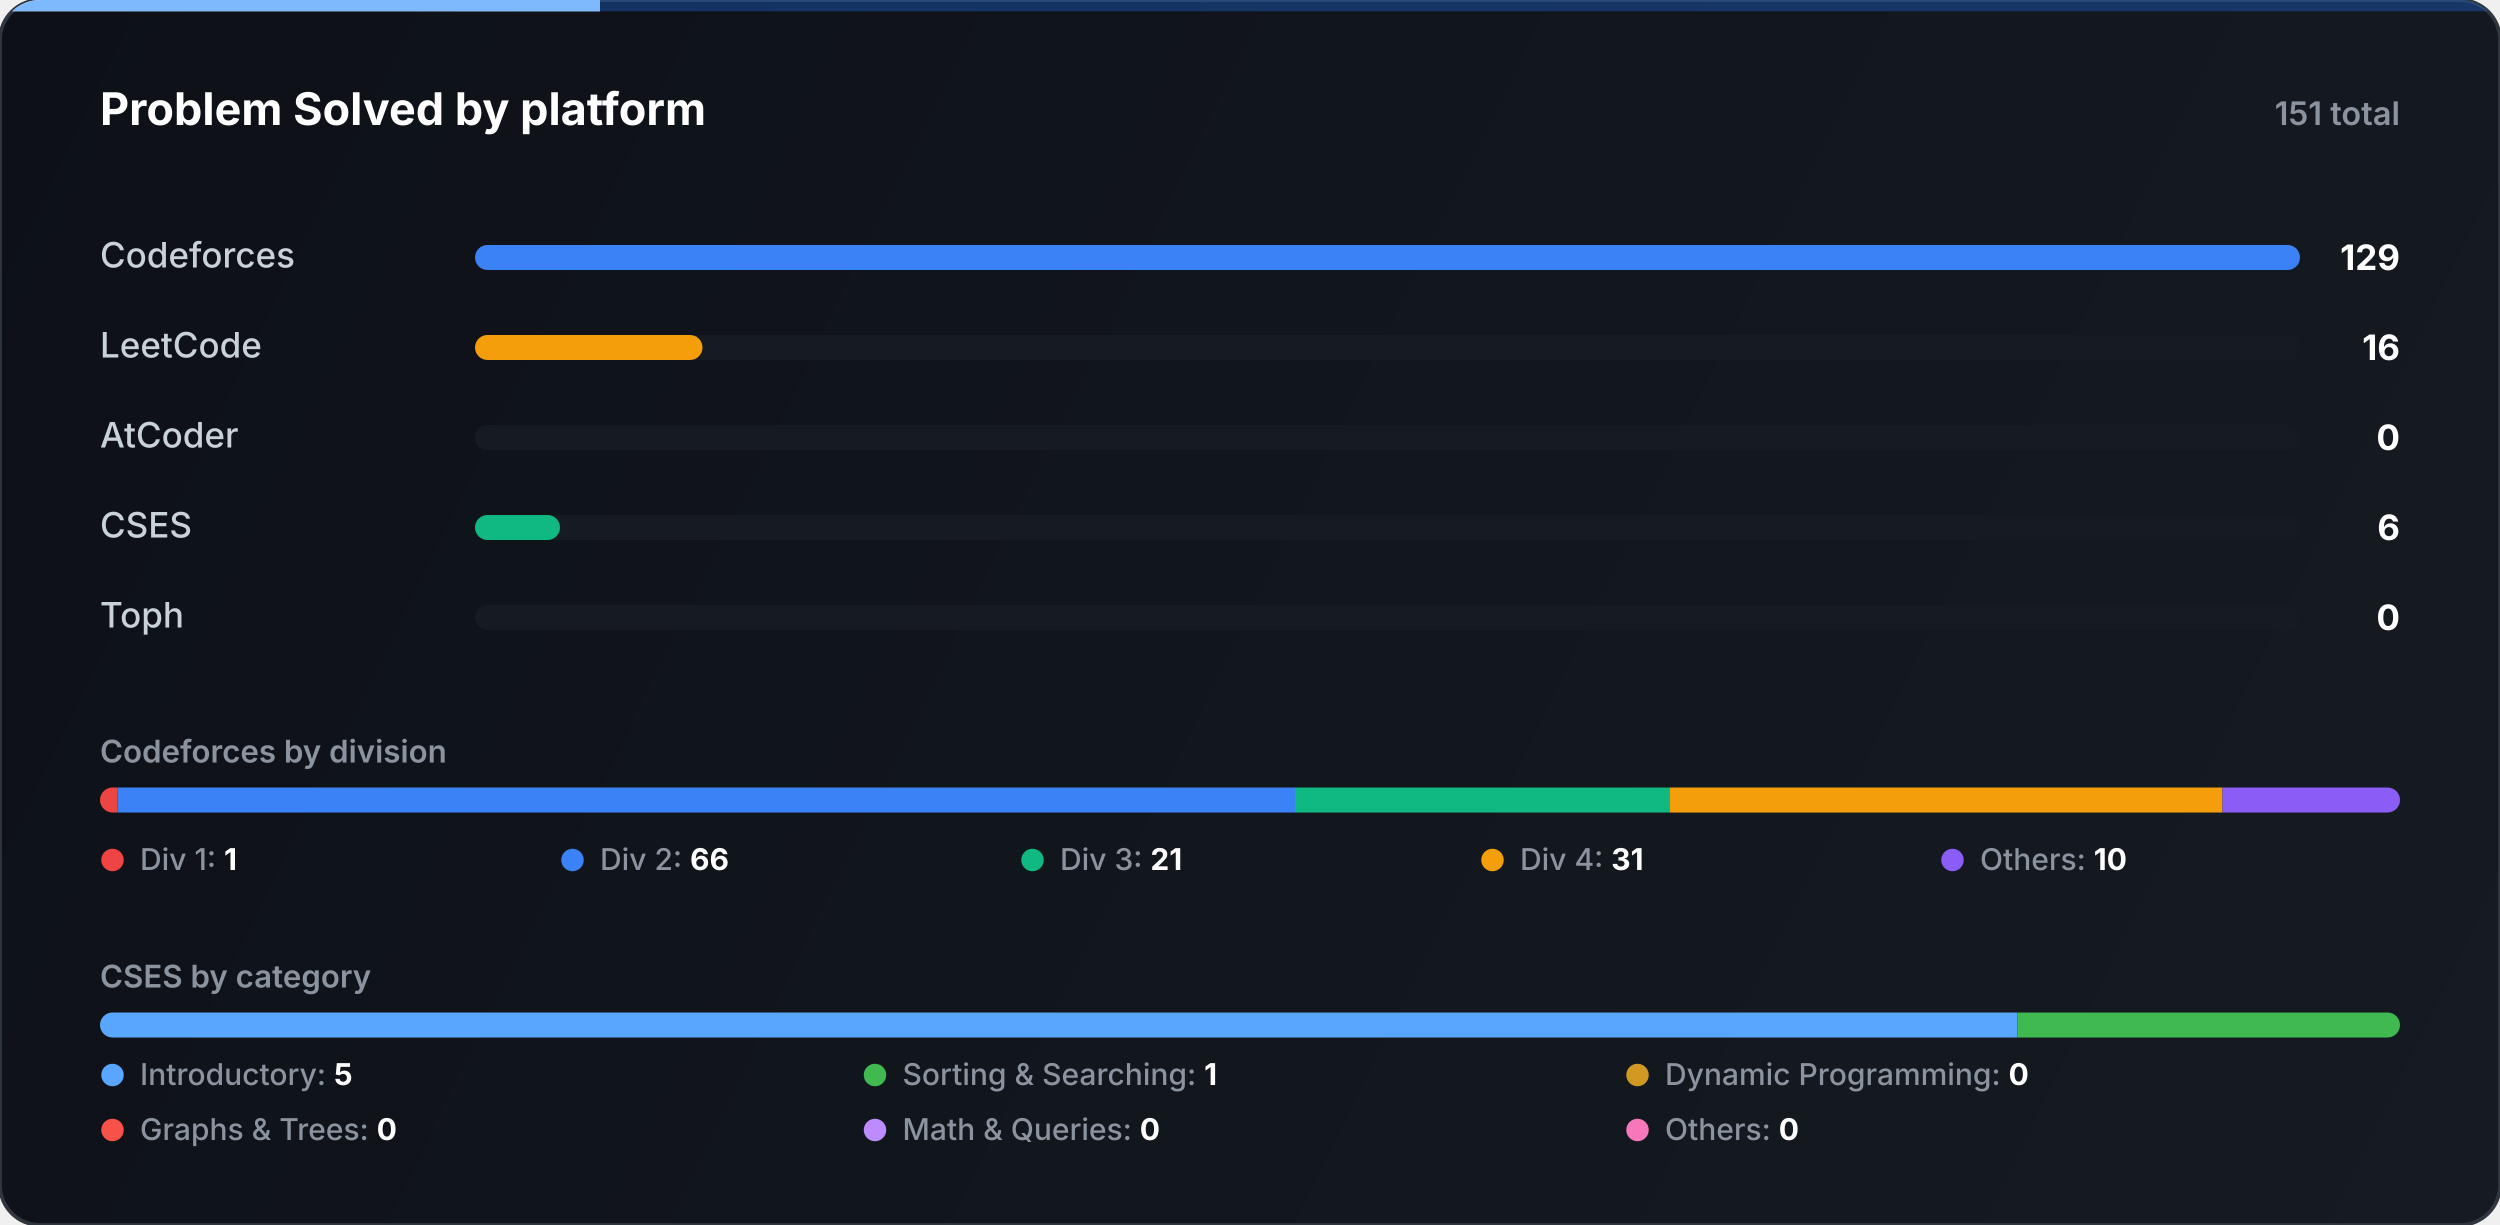
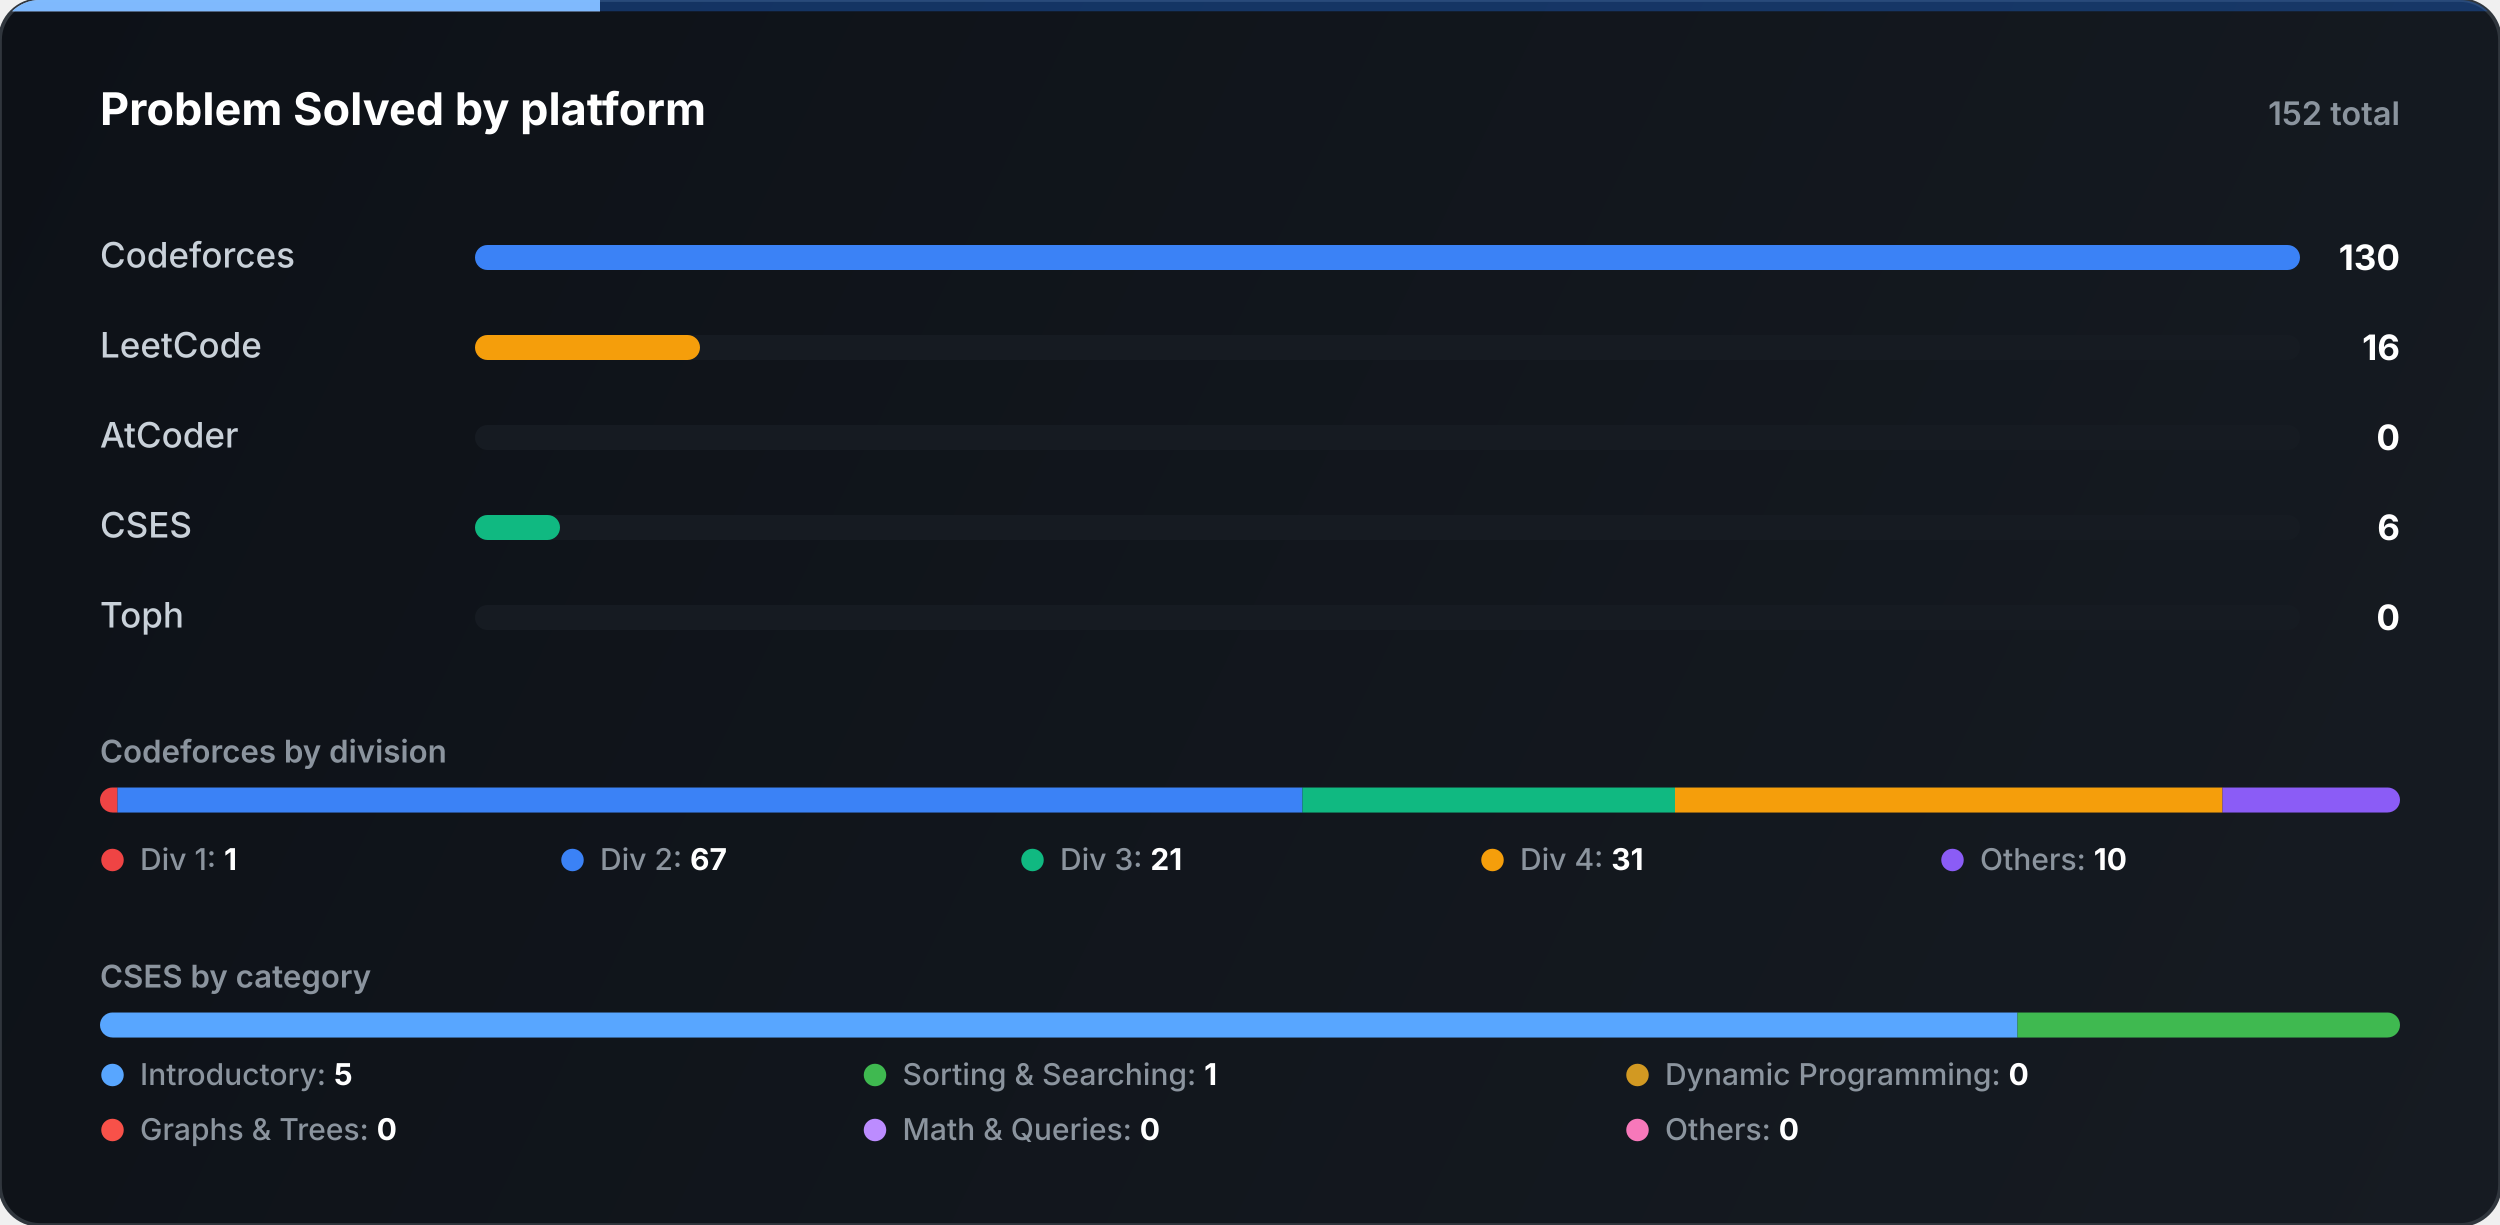
<svg xmlns="http://www.w3.org/2000/svg" width="1000" height="490" viewBox="0 0 1000 490" fill="none">
  <defs>
    <linearGradient id="ov-bg" x1="0" y1="0" x2="1000" y2="490" gradientUnits="userSpaceOnUse">
      <stop offset="0%" stop-color="#0d1117" />
      <stop offset="100%" stop-color="#161b22" />
    </linearGradient>
    <linearGradient id="ov-laser" x1="0%" y1="0%" x2="100%" y2="0%">
      <stop offset="0%" stop-color="#1f6feb" stop-opacity="0" />
      <stop offset="50%" stop-color="#58a6ff" stop-opacity="1" />
      <stop offset="100%" stop-color="#3fb950" stop-opacity="0" />
      <animate attributeName="x1" values="-100%; 100%" dur="4s" repeatCount="indefinite" />
      <animate attributeName="x2" values="0%; 200%" dur="4s" repeatCount="indefinite" />
    </linearGradient>
    <clipPath id="ov-card-clip">
      <rect width="1000" height="490" rx="16" />
    </clipPath>
    <clipPath id="cf-bar-clip">
      <rect x="0" y="0" width="920" height="10" rx="5" />
    </clipPath>
    <clipPath id="cses-bar-clip">
      <rect x="0" y="0" width="920" height="10" rx="5" />
    </clipPath>
  </defs>
  <rect width="1000" height="490" rx="16" fill="url(#ov-bg)" stroke="#30363d" stroke-width="1.5" />
  <g clip-path="url(#ov-card-clip)">
    <rect x="0" y="0" width="1000" height="4.5" fill="#1f6feb" fill-opacity="0.35" />
    <rect y="0" width="240" height="4.5" fill="#ffffff" fill-opacity="0.95">
      <animate attributeName="x" values="-240; 1000; -240" dur="3.2s" repeatCount="indefinite" />
    </rect>
    <rect y="0" width="240" height="4.5" fill="#58a6ff" fill-opacity="0.75">
      <animate attributeName="x" values="-240; 1000; -240" dur="3.2s" repeatCount="indefinite" />
    </rect>
  </g>
  <g transform="translate(40, 50)">
    <text x="0" y="0" font-family="-apple-system, BlinkMacSystemFont, Segoe UI, Inter, Helvetica, Arial, sans-serif" font-size="18" font-weight="700" fill="#ffffff">Problem Solved by platform</text>
-     <text x="920" y="0" text-anchor="end" font-family="-apple-system, BlinkMacSystemFont, Segoe UI, Inter, Helvetica, Arial, sans-serif" font-size="13" font-weight="600" fill="#8b949e">151 total</text>
+     <text x="920" y="0" text-anchor="end" font-family="-apple-system, BlinkMacSystemFont, Segoe UI, Inter, Helvetica, Arial, sans-serif" font-size="13" font-weight="600" fill="#8b949e">152 total</text>
  </g>
  <g transform="translate(40, 98)">
    <text x="0" y="9" font-family="-apple-system, BlinkMacSystemFont, Segoe UI, Inter, Helvetica, Arial, sans-serif" font-size="14" font-weight="500" fill="#c9d1d9">Codeforces</text>
    <rect x="150" y="0" width="730" height="10" rx="5" fill="#161b22" />
    <rect x="150" y="0" width="730" height="10" rx="5" fill="#3b82f6">
      <animate attributeName="width" from="0" to="730" dur="1.2s" fill="freeze" calcMode="spline" keySplines="0.25 0.1 0.25 1" />
    </rect>
-     <text x="920" y="10" text-anchor="end" font-family="-apple-system, BlinkMacSystemFont, Segoe UI, Inter, Helvetica, Arial, sans-serif" font-size="14" font-weight="700" fill="#ffffff">129</text>
+     <text x="920" y="10" text-anchor="end" font-family="-apple-system, BlinkMacSystemFont, Segoe UI, Inter, Helvetica, Arial, sans-serif" font-size="14" font-weight="700" fill="#ffffff">130</text>
  </g>
  <g transform="translate(40, 134)">
    <text x="0" y="9" font-family="-apple-system, BlinkMacSystemFont, Segoe UI, Inter, Helvetica, Arial, sans-serif" font-size="14" font-weight="500" fill="#c9d1d9">LeetCode</text>
    <rect x="150" y="0" width="730" height="10" rx="5" fill="#161b22" />
-     <rect x="150" y="0" width="91" height="10" rx="5" fill="#f59e0b">
-       <animate attributeName="width" from="0" to="91" dur="1.2s" fill="freeze" calcMode="spline" keySplines="0.25 0.1 0.25 1" />
+     <rect x="150" y="0" width="90" height="10" rx="5" fill="#f59e0b">
+       <animate attributeName="width" from="0" to="90" dur="1.2s" fill="freeze" calcMode="spline" keySplines="0.25 0.1 0.25 1" />
    </rect>
    <text x="920" y="10" text-anchor="end" font-family="-apple-system, BlinkMacSystemFont, Segoe UI, Inter, Helvetica, Arial, sans-serif" font-size="14" font-weight="700" fill="#ffffff">16</text>
  </g>
  <g transform="translate(40, 170)">
    <text x="0" y="9" font-family="-apple-system, BlinkMacSystemFont, Segoe UI, Inter, Helvetica, Arial, sans-serif" font-size="14" font-weight="500" fill="#c9d1d9">AtCoder</text>
    <rect x="150" y="0" width="730" height="10" rx="5" fill="#161b22" />
    <text x="920" y="10" text-anchor="end" font-family="-apple-system, BlinkMacSystemFont, Segoe UI, Inter, Helvetica, Arial, sans-serif" font-size="14" font-weight="700" fill="#ffffff">0</text>
  </g>
  <g transform="translate(40, 206)">
    <text x="0" y="9" font-family="-apple-system, BlinkMacSystemFont, Segoe UI, Inter, Helvetica, Arial, sans-serif" font-size="14" font-weight="500" fill="#c9d1d9">CSES</text>
    <rect x="150" y="0" width="730" height="10" rx="5" fill="#161b22" />
    <rect x="150" y="0" width="34" height="10" rx="5" fill="#10b981">
      <animate attributeName="width" from="0" to="34" dur="1.2s" fill="freeze" calcMode="spline" keySplines="0.25 0.1 0.25 1" />
    </rect>
    <text x="920" y="10" text-anchor="end" font-family="-apple-system, BlinkMacSystemFont, Segoe UI, Inter, Helvetica, Arial, sans-serif" font-size="14" font-weight="700" fill="#ffffff">6</text>
  </g>
  <g transform="translate(40, 242)">
    <text x="0" y="9" font-family="-apple-system, BlinkMacSystemFont, Segoe UI, Inter, Helvetica, Arial, sans-serif" font-size="14" font-weight="500" fill="#c9d1d9">Toph</text>
    <rect x="150" y="0" width="730" height="10" rx="5" fill="#161b22" />
    <text x="920" y="10" text-anchor="end" font-family="-apple-system, BlinkMacSystemFont, Segoe UI, Inter, Helvetica, Arial, sans-serif" font-size="14" font-weight="700" fill="#ffffff">0</text>
  </g>
  <g transform="translate(40, 305)">
    <text x="0" y="0" font-family="-apple-system, BlinkMacSystemFont, Segoe UI, Inter, Helvetica, Arial, sans-serif" font-size="12.5" font-weight="600" fill="#8b949e">Codeforces by division</text>
    <g transform="translate(0, 10)">
      <rect width="920" height="10" rx="5" fill="#161b22" />
      <g clip-path="url(#cf-bar-clip)">
        <rect x="0" y="0" width="7" height="10" fill="#ef4444" />
-         <rect x="7" y="0" width="471" height="10" fill="#3b82f6" />
-         <rect x="478" y="0" width="150" height="10" fill="#10b981" />
-         <rect x="628" y="0" width="221" height="10" fill="#f59e0b" />
+         <rect x="7" y="0" width="474" height="10" fill="#3b82f6" />
+         <rect x="481" y="0" width="149" height="10" fill="#10b981" />
+         <rect x="630" y="0" width="219" height="10" fill="#f59e0b" />
        <rect x="849" y="0" width="71" height="10" fill="#8b5cf6" />
      </g>
    </g>
    <g transform="translate(0, 34)">
      <g transform="translate(0, 0)">
        <circle cx="5" cy="5" r="4.5" fill="#ef4444" />
        <text x="16" y="9" font-family="-apple-system, BlinkMacSystemFont, Segoe UI, Inter, Helvetica, Arial, sans-serif" font-size="12" font-weight="500" fill="#8b949e">Div 1: <tspan font-weight="700" fill="#ffffff">1</tspan>
        </text>
      </g>
      <g transform="translate(184, 0)">
        <circle cx="5" cy="5" r="4.5" fill="#3b82f6" />
-         <text x="16" y="9" font-family="-apple-system, BlinkMacSystemFont, Segoe UI, Inter, Helvetica, Arial, sans-serif" font-size="12" font-weight="500" fill="#8b949e">Div 2: <tspan font-weight="700" fill="#ffffff">66</tspan>
+         <text x="16" y="9" font-family="-apple-system, BlinkMacSystemFont, Segoe UI, Inter, Helvetica, Arial, sans-serif" font-size="12" font-weight="500" fill="#8b949e">Div 2: <tspan font-weight="700" fill="#ffffff">67</tspan>
        </text>
      </g>
      <g transform="translate(368, 0)">
        <circle cx="5" cy="5" r="4.5" fill="#10b981" />
        <text x="16" y="9" font-family="-apple-system, BlinkMacSystemFont, Segoe UI, Inter, Helvetica, Arial, sans-serif" font-size="12" font-weight="500" fill="#8b949e">Div 3: <tspan font-weight="700" fill="#ffffff">21</tspan>
        </text>
      </g>
      <g transform="translate(552, 0)">
        <circle cx="5" cy="5" r="4.5" fill="#f59e0b" />
        <text x="16" y="9" font-family="-apple-system, BlinkMacSystemFont, Segoe UI, Inter, Helvetica, Arial, sans-serif" font-size="12" font-weight="500" fill="#8b949e">Div 4: <tspan font-weight="700" fill="#ffffff">31</tspan>
        </text>
      </g>
      <g transform="translate(736, 0)">
        <circle cx="5" cy="5" r="4.5" fill="#8b5cf6" />
        <text x="16" y="9" font-family="-apple-system, BlinkMacSystemFont, Segoe UI, Inter, Helvetica, Arial, sans-serif" font-size="12" font-weight="500" fill="#8b949e">Others: <tspan font-weight="700" fill="#ffffff">10</tspan>
        </text>
      </g>
    </g>
  </g>
  <g transform="translate(40, 395)">
    <text x="0" y="0" font-family="-apple-system, BlinkMacSystemFont, Segoe UI, Inter, Helvetica, Arial, sans-serif" font-size="12.5" font-weight="600" fill="#8b949e">CSES by category</text>
    <g transform="translate(0, 10)">
      <rect width="920" height="10" rx="5" fill="#161b22" />
      <g clip-path="url(#cses-bar-clip)">
        <rect x="0" y="0" width="767" height="10" fill="#58a6ff" />
        <rect x="767" y="0" width="153" height="10" fill="#3fb950" />
      </g>
    </g>
    <g transform="translate(0, 30)">
      <g transform="translate(0, 0)">
        <circle cx="5" cy="5" r="4.5" fill="#58a6ff" />
        <text x="16" y="9" font-family="-apple-system, BlinkMacSystemFont, Segoe UI, Inter, Helvetica, Arial, sans-serif" font-size="12" font-weight="500" fill="#8b949e">Introductory: <tspan font-weight="700" fill="#ffffff">5</tspan>
        </text>
      </g>
      <g transform="translate(305, 0)">
        <circle cx="5" cy="5" r="4.5" fill="#3fb950" />
        <text x="16" y="9" font-family="-apple-system, BlinkMacSystemFont, Segoe UI, Inter, Helvetica, Arial, sans-serif" font-size="12" font-weight="500" fill="#8b949e">Sorting &amp; Searching: <tspan font-weight="700" fill="#ffffff">1</tspan>
        </text>
      </g>
      <g transform="translate(610, 0)">
        <circle cx="5" cy="5" r="4.5" fill="#d29922" />
        <text x="16" y="9" font-family="-apple-system, BlinkMacSystemFont, Segoe UI, Inter, Helvetica, Arial, sans-serif" font-size="12" font-weight="500" fill="#8b949e">Dynamic Programming: <tspan font-weight="700" fill="#ffffff">0</tspan>
        </text>
      </g>
      <g transform="translate(0, 22)">
        <circle cx="5" cy="5" r="4.5" fill="#f85149" />
        <text x="16" y="9" font-family="-apple-system, BlinkMacSystemFont, Segoe UI, Inter, Helvetica, Arial, sans-serif" font-size="12" font-weight="500" fill="#8b949e">Graphs &amp; Trees: <tspan font-weight="700" fill="#ffffff">0</tspan>
        </text>
      </g>
      <g transform="translate(305, 22)">
        <circle cx="5" cy="5" r="4.5" fill="#bc8cff" />
        <text x="16" y="9" font-family="-apple-system, BlinkMacSystemFont, Segoe UI, Inter, Helvetica, Arial, sans-serif" font-size="12" font-weight="500" fill="#8b949e">Math &amp; Queries: <tspan font-weight="700" fill="#ffffff">0</tspan>
        </text>
      </g>
      <g transform="translate(610, 22)">
        <circle cx="5" cy="5" r="4.5" fill="#f778ba" />
        <text x="16" y="9" font-family="-apple-system, BlinkMacSystemFont, Segoe UI, Inter, Helvetica, Arial, sans-serif" font-size="12" font-weight="500" fill="#8b949e">Others: <tspan font-weight="700" fill="#ffffff">0</tspan>
        </text>
      </g>
    </g>
  </g>
</svg>
